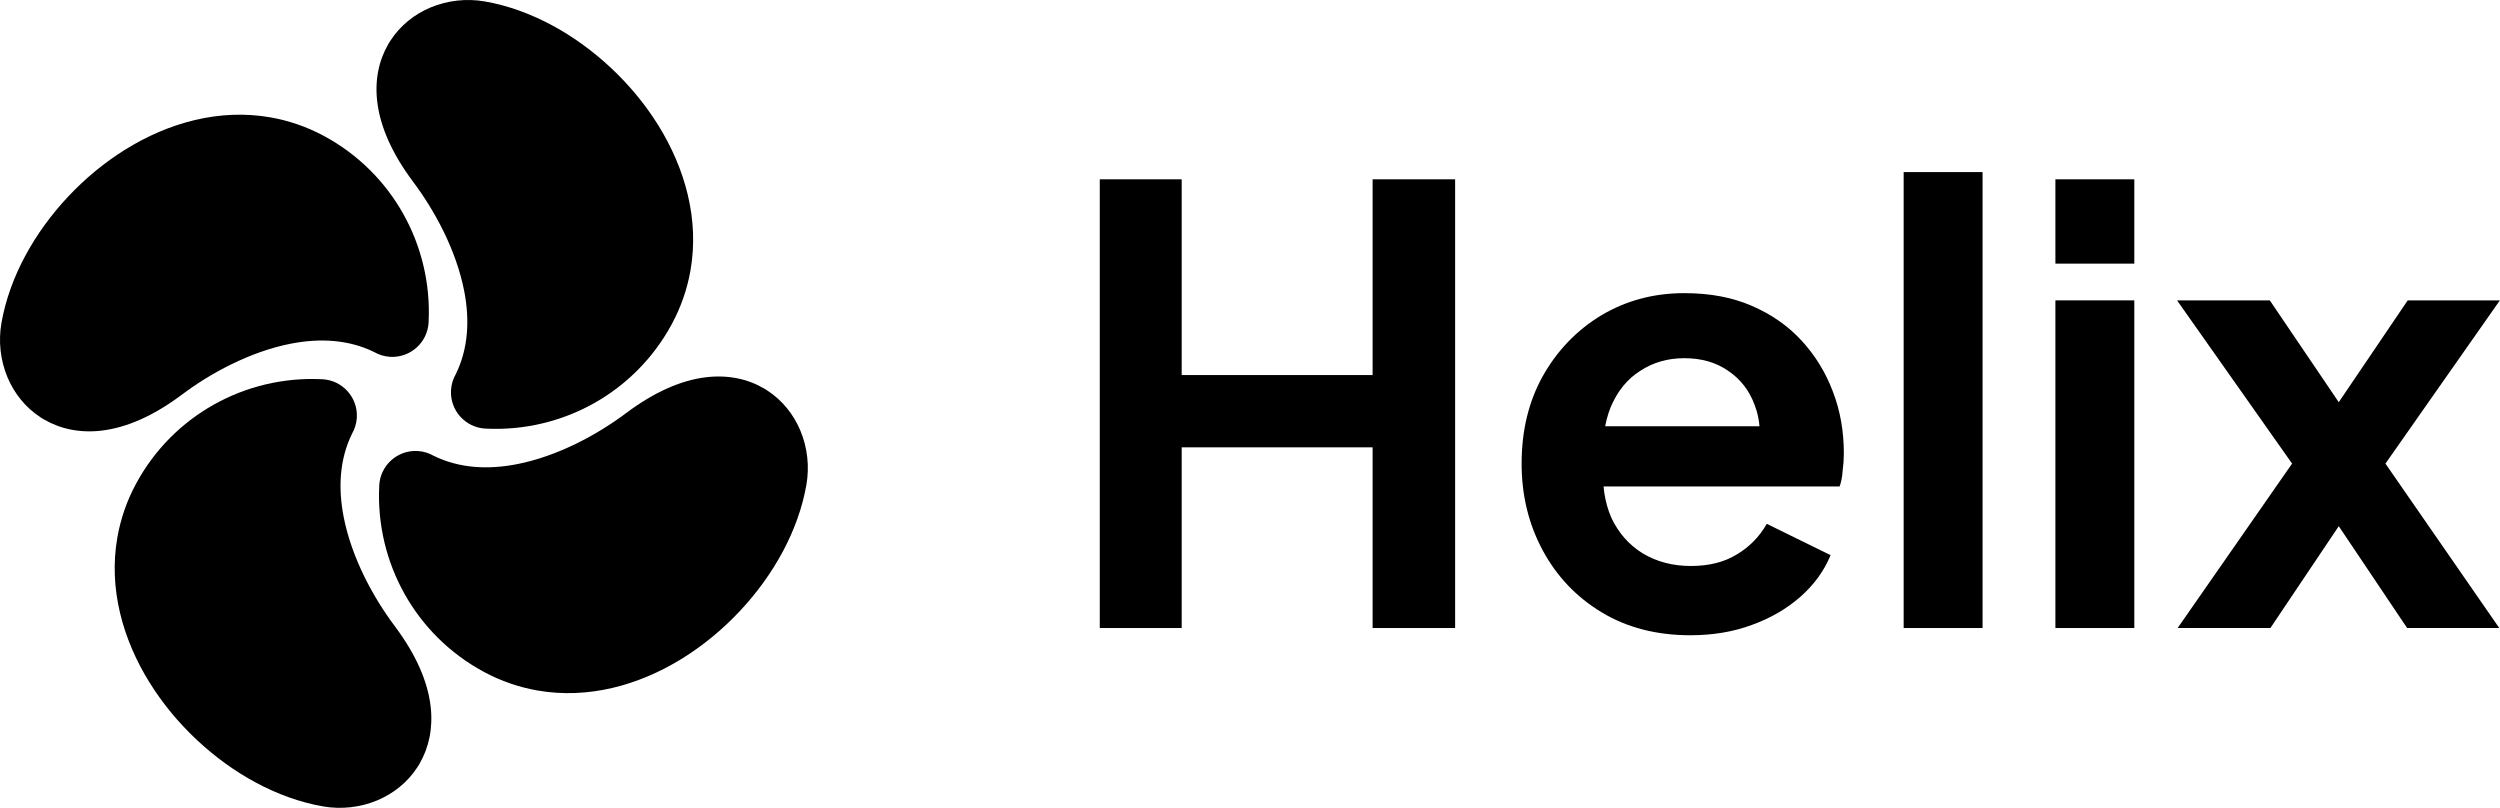
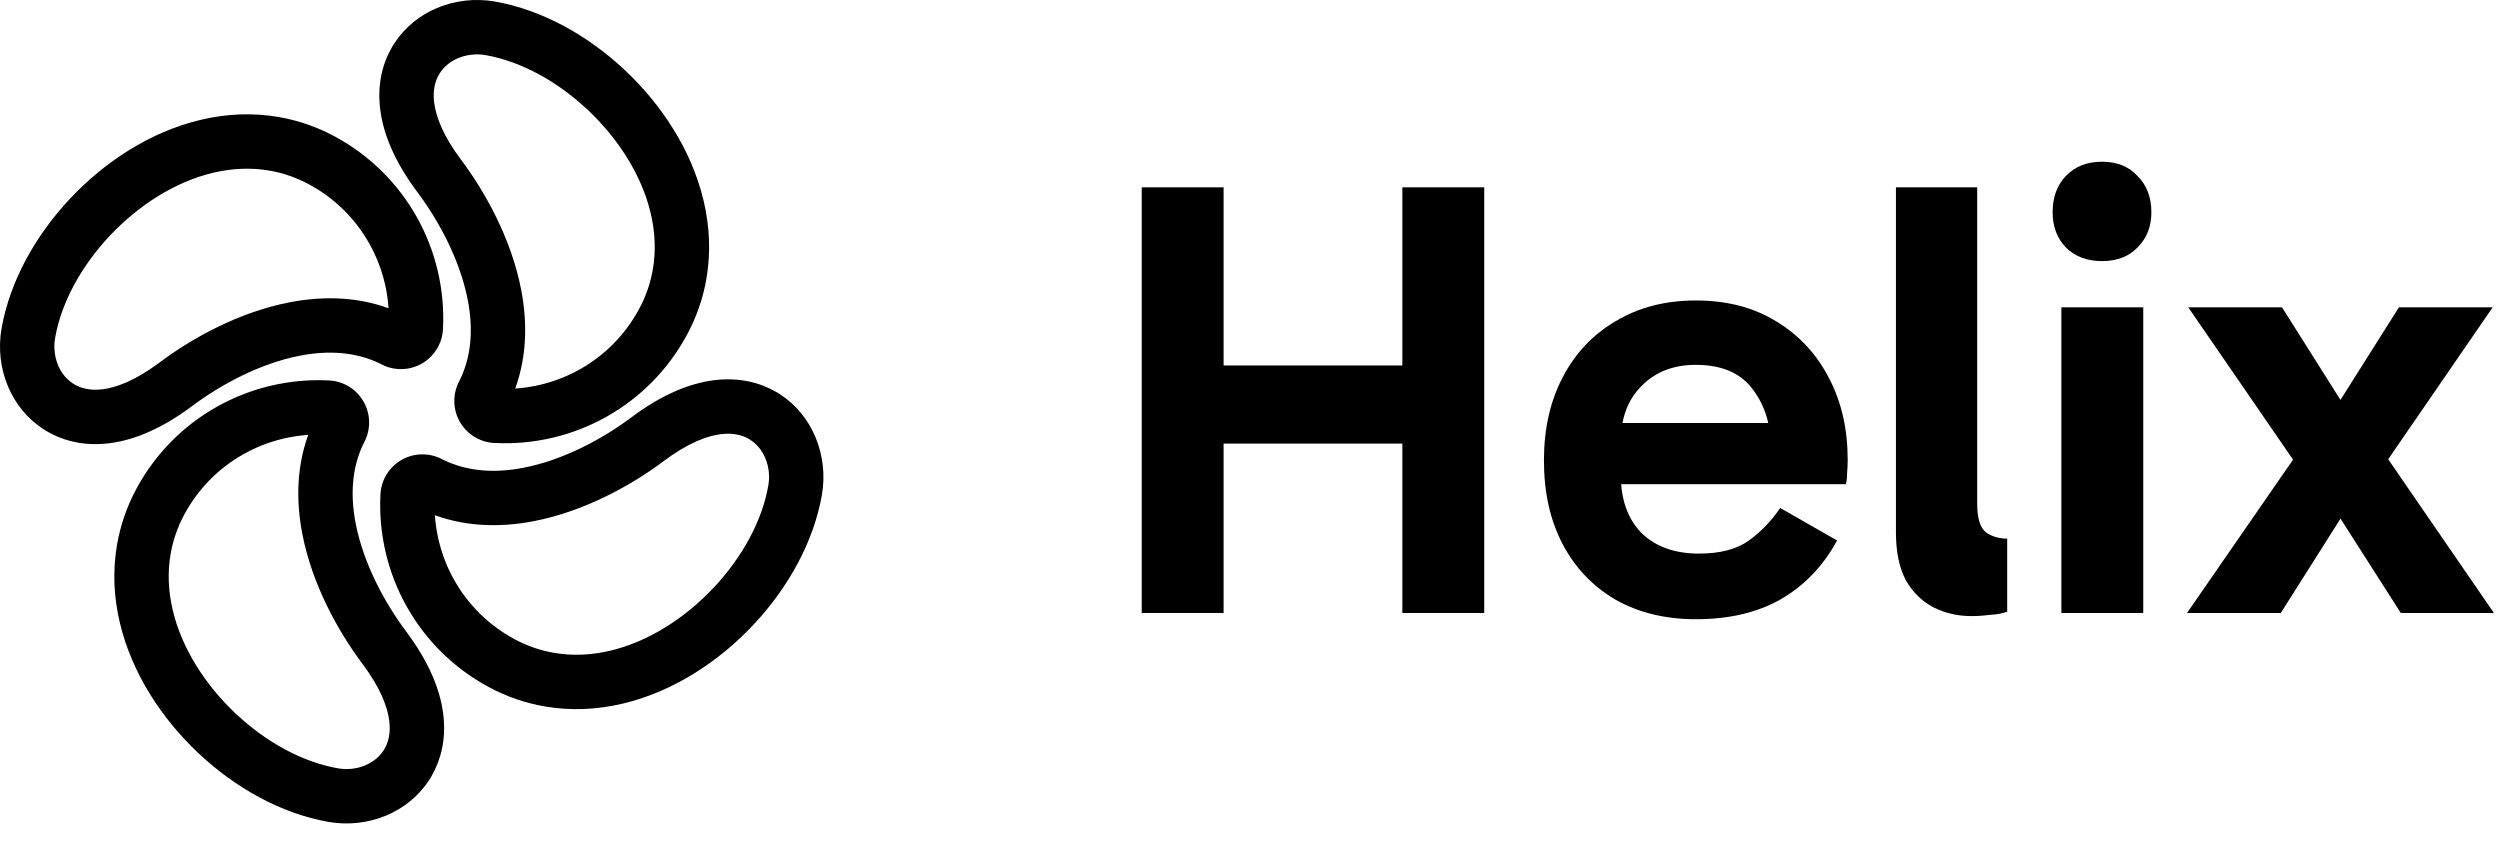
- <svg xmlns="http://www.w3.org/2000/svg" width="523" height="169" viewBox="0 0 523 169" fill="none">
-   <path d="M455.563 131.382L479.503 96.984L455.437 62.838H474.841L493.615 90.558H484.921L503.695 62.838H522.973L499.033 96.984L522.847 131.382H503.569L485.047 103.788H493.489L474.967 131.382H455.563Z" fill="black" />
-   <path d="M429.991 131.382V62.838H446.497V131.382H429.991ZM429.991 55.152V37.512H446.497V55.152H429.991Z" fill="black" />
-   <path d="M398.245 131.382V36H414.751V131.382H398.245Z" fill="black" />
-   <path d="M353.602 132.894C346.546 132.894 340.372 131.298 335.08 128.106C329.788 124.914 325.672 120.588 322.732 115.128C319.792 109.668 318.322 103.62 318.322 96.984C318.322 90.096 319.792 84.006 322.732 78.714C325.756 73.338 329.83 69.096 334.954 65.988C340.162 62.88 345.958 61.326 352.342 61.326C357.718 61.326 362.422 62.208 366.454 63.972C370.57 65.736 374.056 68.172 376.912 71.28C379.768 74.388 381.952 77.958 383.464 81.99C384.976 85.938 385.732 90.222 385.732 94.842C385.732 96.018 385.648 97.236 385.48 98.496C385.396 99.756 385.186 100.848 384.85 101.772H331.93V89.172H375.526L367.714 95.094C368.47 91.23 368.26 87.786 367.084 84.762C365.992 81.738 364.144 79.344 361.54 77.58C359.02 75.816 355.954 74.934 352.342 74.934C348.898 74.934 345.832 75.816 343.144 77.58C340.456 79.26 338.398 81.78 336.97 85.14C335.626 88.416 335.122 92.406 335.458 97.11C335.122 101.31 335.668 105.048 337.096 108.324C338.608 111.516 340.792 113.994 343.648 115.758C346.588 117.522 349.948 118.404 353.728 118.404C357.508 118.404 360.7 117.606 363.304 116.01C365.992 114.414 368.092 112.272 369.604 109.584L382.96 116.136C381.616 119.412 379.516 122.31 376.66 124.83C373.804 127.35 370.402 129.324 366.454 130.752C362.59 132.18 358.306 132.894 353.602 132.894Z" fill="black" />
-   <path d="M230.072 131.382V37.512H247.208V78.462H287.15V37.512H304.412V131.382H287.15V93.582H247.208V131.382H230.072Z" fill="black" />
-   <path d="M101.809 89.671C109.67 90.037 117.467 88.172 124.27 84.354L124.427 84.266C130.982 80.549 136.611 75.018 140.467 67.939L140.559 67.77L140.559 67.769C142.48 64.202 143.74 60.498 144.418 56.742L144.449 56.564L144.45 56.562C146.33 45.818 143.282 35.195 137.741 26.257L137.741 26.256C132.295 17.473 124.266 10.009 115.479 5.286L115.479 5.286C111.015 2.885 106.252 1.144 101.424 0.301L101.424 0.301C97.623 -0.363 93.611 0.075 90.039 1.579V1.579C86.754 2.963 83.764 5.277 81.665 8.528C81.574 8.658 81.482 8.797 81.393 8.945C81.337 9.038 81.285 9.132 81.236 9.227C79.254 12.633 78.367 16.753 78.928 21.356H78.928C79.553 26.487 81.974 32.097 86.453 38.065L86.453 38.066C90.861 43.938 95.44 52.27 97.111 60.886C98.291 66.975 97.968 72.953 95.341 78.295C94.77 79.293 94.413 80.442 94.349 81.67V81.67C94.129 85.863 97.352 89.443 101.551 89.665C101.637 89.669 101.723 89.671 101.809 89.671ZM104.162 80.698C107.189 73.59 107.313 66.099 105.971 59.173V59.172C103.961 48.804 98.605 39.226 93.673 32.658L93.674 32.658C89.851 27.565 88.27 23.411 87.887 20.266L87.887 20.266C87.541 17.43 88.127 15.257 89.122 13.617C89.135 13.594 89.149 13.57 89.162 13.547C89.18 13.521 89.197 13.495 89.214 13.469C90.22 11.884 91.699 10.682 93.462 9.922L93.546 9.886L93.546 9.886C95.499 9.063 97.753 8.812 99.869 9.181H99.869C103.628 9.838 107.477 11.221 111.201 13.223L111.202 13.224C118.604 17.203 125.459 23.569 130.068 31.003C134.751 38.556 136.969 46.954 135.56 55.008V55.008C135.053 57.898 134.095 60.743 132.612 63.497C129.559 69.163 125.078 73.56 119.85 76.494C115.072 79.176 109.665 80.63 104.162 80.698Z" fill="black" />
-   <path d="M112.438 144.45C123.099 146.316 133.639 143.33 142.533 137.871L142.743 137.741L142.744 137.741C151.528 132.295 158.991 124.266 163.714 115.479L163.826 115.27C166.169 110.866 167.868 106.178 168.699 101.424C169.363 97.624 168.925 93.611 167.42 90.039C166.037 86.756 163.724 83.764 160.473 81.666C160.349 81.579 160.214 81.49 160.069 81.401C159.974 81.343 159.877 81.289 159.779 81.239C156.371 79.255 152.25 78.366 147.644 78.928V78.928C142.514 79.554 136.903 81.974 130.935 86.453L130.935 86.453C125.062 90.861 116.73 95.44 108.114 97.111V97.111C102.026 98.291 96.049 97.968 90.707 95.343C89.703 94.768 88.555 94.414 87.333 94.349L87.333 94.349C83.137 94.127 79.557 97.352 79.335 101.551C79.331 101.638 79.329 101.724 79.329 101.81C78.963 109.671 80.828 117.468 84.646 124.271C88.392 130.945 94.014 136.67 101.23 140.559L101.23 140.559C104.854 142.511 108.62 143.782 112.438 144.45V144.45ZM137.82 130.178C130.312 134.786 121.982 136.959 113.99 135.56L113.99 135.56C111.102 135.054 108.257 134.096 105.503 132.612L105.503 132.612C99.837 129.559 95.44 125.078 92.506 119.85C89.824 115.072 88.37 109.666 88.302 104.162C95.41 107.189 102.901 107.314 109.827 105.971H109.828C120.197 103.961 129.775 98.604 136.343 93.674H136.343C141.435 89.852 145.589 88.27 148.734 87.887H148.734C151.57 87.541 153.743 88.127 155.384 89.121L155.438 89.154C155.469 89.174 155.501 89.195 155.532 89.215C157.14 90.236 158.356 91.746 159.114 93.546L159.114 93.547C159.937 95.499 160.188 97.753 159.819 99.868L159.819 99.869C159.162 103.628 157.779 107.477 155.776 111.202L155.776 111.202C151.797 118.603 145.431 125.459 137.997 130.068L137.82 130.178Z" fill="black" />
-   <path d="M67.577 168.699C71.377 169.363 75.39 168.924 78.961 167.42C82.245 166.036 85.238 163.722 87.336 160.47C87.422 160.347 87.513 160.21 87.604 160.06C87.657 159.972 87.707 159.882 87.754 159.792C89.711 156.436 90.605 152.389 90.098 147.865L90.072 147.644C89.456 142.594 87.102 137.078 82.755 131.214L82.547 130.934C78.139 125.062 73.56 116.73 71.889 108.114C70.709 102.026 71.032 96.049 73.658 90.707C74.213 89.737 74.562 88.632 74.643 87.457L74.651 87.334L74.651 87.333C74.873 83.137 71.648 79.557 67.449 79.336C67.365 79.331 67.281 79.329 67.197 79.329C59.334 78.962 51.535 80.826 44.73 84.647C38.055 88.393 32.33 94.013 28.441 101.231L28.441 101.231C26.489 104.855 25.218 108.62 24.55 112.438L24.55 112.438C22.669 123.183 25.718 133.805 31.259 142.743L31.259 142.743C36.705 151.528 44.735 158.991 53.521 163.715L53.521 163.715C57.985 166.115 62.747 167.856 67.577 168.699ZM75.454 159.114C73.5 159.937 71.246 160.188 69.132 159.819L69.131 159.819C65.372 159.162 61.523 157.779 57.798 155.776C50.396 151.797 43.541 145.432 38.931 137.997C34.249 130.443 32.03 122.045 33.44 113.991L33.441 113.99C33.946 111.102 34.904 108.258 36.388 105.503H36.388C39.393 99.926 43.782 95.579 48.906 92.645L49.15 92.506L49.151 92.506C53.928 89.824 59.334 88.371 64.838 88.302C61.811 95.41 61.686 102.902 63.029 109.828L63.029 109.828C65.039 120.197 70.396 129.774 75.326 136.342L75.504 136.58C79.198 141.564 80.736 145.638 81.113 148.734C81.459 151.57 80.873 153.743 79.878 155.385C79.868 155.402 79.859 155.418 79.849 155.435C79.827 155.467 79.806 155.499 79.785 155.532C78.764 157.14 77.254 158.355 75.454 159.114L75.454 159.114Z" fill="black" />
-   <path d="M9.211 87.755C12.621 89.743 16.745 90.634 21.356 90.072L21.356 90.072C26.406 89.456 31.922 87.102 37.786 82.756L38.065 82.547L38.066 82.547C43.938 78.139 52.27 73.56 60.886 71.889H60.886C66.974 70.71 72.952 71.032 78.294 73.658C79.259 74.21 80.364 74.562 81.546 74.644L81.669 74.651C85.863 74.871 89.443 71.648 89.665 67.449C89.669 67.365 89.671 67.281 89.671 67.198C90.038 59.335 88.174 51.535 84.353 44.73L84.353 44.73C80.607 38.055 74.987 32.33 67.769 28.441L67.769 28.441C64.145 26.489 60.38 25.22 56.563 24.55L56.562 24.55C45.818 22.67 35.195 25.718 26.257 31.259C17.472 36.705 10.009 44.735 5.285 53.521V53.521C2.885 57.985 1.144 62.748 0.301 67.576L0.301 67.576C-0.363 71.377 0.075 75.39 1.58 78.961C2.964 82.246 5.278 85.238 8.529 87.336C8.659 87.427 8.8 87.52 8.955 87.612L9.053 87.67C9.105 87.7 9.158 87.728 9.211 87.755ZM20.266 81.113C17.43 81.459 15.257 80.873 13.616 79.878C13.594 79.865 13.572 79.853 13.55 79.84C13.523 79.822 13.496 79.804 13.469 79.786C11.86 78.764 10.644 77.254 9.886 75.454L9.886 75.454C9.063 73.501 8.812 71.247 9.181 69.131V69.131C9.827 65.431 11.178 61.644 13.13 57.973L13.224 57.798V57.798C17.203 50.396 23.568 43.541 31.003 38.932C38.556 34.249 46.955 32.031 55.008 33.44L55.279 33.489C58.075 34.007 60.829 34.951 63.498 36.389C69.163 39.441 73.559 43.922 76.494 49.15L76.494 49.151C79.176 53.928 80.629 59.334 80.698 64.838C73.59 61.811 66.098 61.687 59.172 63.029H59.172C48.803 65.039 39.226 70.395 32.658 75.326L32.42 75.504C27.436 79.198 23.362 80.736 20.267 81.113L20.266 81.113Z" fill="black" />
-   <path d="M39 94.5L63.5 86H69.5L67.5 96.5V104L69.5 114L73.5 126.5L79.5 138L87.5 150.5L85.5 161L77 165L61.5 161L43 150.5L32.5 136L30.5 117L39 94.5Z" fill="black" />
-   <path d="M127.959 79.46L102.965 86.374L96.977 85.99L99.645 75.64L100.125 68.155L98.77 58.048L95.578 45.317L90.326 33.457L83.143 20.47L85.811 10.12L94.55 6.672L109.762 11.656L127.552 23.319L137.102 38.461L137.882 57.55L127.959 79.46Z" fill="black" />
-   <path d="M88.265 128.086L82.118 102.893L82.685 96.919L92.949 99.903L100.415 100.611L110.559 99.565L123.381 96.764L135.397 91.877L148.597 85.094L158.861 88.077L162.04 96.917L156.593 111.969L144.392 129.395L128.965 138.478L109.861 138.674L88.265 128.086Z" fill="black" />
-   <path d="M80.19 40.528L86.438 65.697L85.894 71.672L75.618 68.73L68.149 68.051L58.009 69.138L45.199 71.99L33.203 76.924L20.03 83.76L9.754 80.817L6.54 71.99L11.927 56.916L24.058 39.442L39.449 30.298L58.552 30.026L80.19 40.528Z" fill="black" />
+ <svg xmlns="http://www.w3.org/2000/svg" width="80" height="27" viewBox="0 0 80 27" fill="none">
+   <path d="M15.863 14.002C17.074 14.059 18.275 13.771 19.323 13.183L19.347 13.169C20.357 12.596 21.224 11.743 21.818 10.651L21.832 10.625L21.832 10.625C22.128 10.075 22.322 9.504 22.427 8.925L22.431 8.897L22.431 8.897C22.721 7.24 22.252 5.602 21.398 4.224L21.398 4.224C20.559 2.869 19.322 1.718 17.969 0.99L17.969 0.99C17.281 0.62 16.548 0.351 15.804 0.221L15.804 0.221C15.219 0.119 14.601 0.186 14.05 0.418V0.418C13.544 0.632 13.084 0.989 12.761 1.49C12.746 1.51 12.732 1.532 12.719 1.554C12.71 1.569 12.702 1.583 12.694 1.598C12.389 2.123 12.252 2.758 12.339 3.468H12.339C12.435 4.259 12.808 5.125 13.498 6.045L13.498 6.045C14.177 6.95 14.882 8.235 15.14 9.564C15.322 10.503 15.272 11.425 14.867 12.248C14.779 12.402 14.724 12.579 14.714 12.769V12.769C14.68 13.415 15.177 13.967 15.824 14.002C15.837 14.002 15.85 14.003 15.863 14.002ZM16.226 12.619C16.692 11.523 16.711 10.368 16.505 9.3V9.3C16.195 7.701 15.37 6.224 14.61 5.211L14.61 5.211C14.021 4.426 13.778 3.785 13.719 3.3L13.719 3.3C13.666 2.863 13.756 2.528 13.909 2.275C13.911 2.271 13.913 2.268 13.915 2.264C13.918 2.26 13.921 2.256 13.923 2.252C14.078 2.008 14.306 1.822 14.578 1.705L14.591 1.699L14.591 1.699C14.892 1.573 15.239 1.534 15.565 1.591H15.565C16.144 1.692 16.736 1.905 17.31 2.214L17.31 2.214C18.45 2.828 19.506 3.809 20.216 4.956C20.938 6.12 21.279 7.415 21.062 8.657V8.657C20.984 9.103 20.837 9.542 20.608 9.966C20.138 10.84 19.448 11.518 18.642 11.971C17.906 12.384 17.073 12.608 16.226 12.619Z" fill="black" stroke="black" stroke-width="0.35" stroke-miterlimit="2.613" stroke-linecap="round" stroke-linejoin="round" />
+   <path d="M17.453 22.432C19.097 22.719 20.723 22.259 22.094 21.419L22.126 21.399L22.126 21.398C23.481 20.56 24.632 19.323 25.36 17.969L25.377 17.937C25.738 17.259 26.001 16.537 26.129 15.804C26.231 15.219 26.163 14.601 25.931 14.051C25.718 13.545 25.361 13.084 24.86 12.761C24.841 12.748 24.82 12.734 24.798 12.72C24.783 12.711 24.768 12.703 24.753 12.695C24.228 12.39 23.592 12.253 22.882 12.339V12.339C22.091 12.436 21.226 12.808 20.305 13.498L20.305 13.498C19.4 14.177 18.115 14.883 16.786 15.14V15.14C15.848 15.322 14.926 15.272 14.102 14.868C13.947 14.779 13.77 14.725 13.582 14.715L13.582 14.715C12.935 14.68 12.383 15.177 12.349 15.824C12.348 15.837 12.348 15.851 12.348 15.864C12.291 17.075 12.579 18.276 13.168 19.324C13.745 20.352 14.612 21.234 15.725 21.832L15.725 21.833C16.284 22.133 16.864 22.329 17.453 22.432V22.432ZM21.367 20.233C20.209 20.943 18.925 21.278 17.693 21.062L17.692 21.062C17.247 20.985 16.808 20.837 16.384 20.608L16.384 20.608C15.51 20.138 14.832 19.448 14.38 18.643C13.966 17.907 13.742 17.074 13.731 16.226C14.827 16.692 15.983 16.712 17.051 16.505H17.051C18.65 16.195 20.127 15.37 21.139 14.611H21.139C21.924 14.022 22.565 13.778 23.05 13.719H23.05C23.487 13.666 23.823 13.756 24.076 13.909L24.084 13.914C24.089 13.918 24.093 13.921 24.098 13.924C24.346 14.081 24.534 14.314 24.651 14.591L24.651 14.591C24.777 14.892 24.816 15.239 24.759 15.565L24.759 15.565C24.658 16.144 24.445 16.737 24.136 17.311L24.136 17.311C23.522 18.451 22.541 19.507 21.394 20.217L21.367 20.233Z" fill="black" stroke="black" stroke-width="0.35" stroke-miterlimit="2.613" stroke-linecap="round" stroke-linejoin="round" />
+   <path d="M10.546 26.129C11.132 26.231 11.75 26.164 12.3 25.932C12.806 25.718 13.267 25.361 13.59 24.86C13.603 24.841 13.617 24.82 13.631 24.797C13.639 24.783 13.647 24.769 13.654 24.755C13.955 24.238 14.093 23.614 14.015 22.916L14.011 22.882C13.916 22.103 13.554 21.253 12.884 20.349L12.852 20.305C12.173 19.4 11.468 18.115 11.21 16.786C11.029 15.848 11.078 14.926 11.483 14.102C11.568 13.953 11.622 13.782 11.635 13.601L11.636 13.582L11.636 13.582C11.67 12.935 11.173 12.383 10.526 12.349C10.513 12.348 10.501 12.348 10.488 12.348C9.277 12.291 8.075 12.579 7.027 13.168C5.999 13.745 5.117 14.612 4.518 15.725L4.518 15.725C4.217 16.284 4.022 16.864 3.919 17.453L3.919 17.453C3.629 19.11 4.099 20.748 4.952 22.126L4.952 22.126C5.791 23.481 7.028 24.632 8.381 25.36L8.381 25.36C9.069 25.73 9.802 25.999 10.546 26.129ZM11.759 24.651C11.459 24.778 11.111 24.817 10.786 24.759L10.786 24.759C10.207 24.658 9.614 24.445 9.04 24.136C7.9 23.523 6.844 22.541 6.134 21.395C5.413 20.23 5.071 18.935 5.288 17.693L5.288 17.693C5.366 17.247 5.514 16.809 5.742 16.384H5.742C6.205 15.524 6.881 14.853 7.67 14.401L7.708 14.38L7.708 14.38C8.444 13.966 9.276 13.742 10.124 13.731C9.658 14.827 9.639 15.983 9.846 17.051L9.846 17.051C10.155 18.65 10.98 20.127 11.74 21.139L11.767 21.176C12.336 21.945 12.573 22.573 12.631 23.05C12.684 23.488 12.594 23.823 12.441 24.076C12.439 24.078 12.438 24.081 12.436 24.084C12.433 24.088 12.43 24.093 12.427 24.099C12.269 24.346 12.037 24.534 11.759 24.651L11.759 24.651Z" fill="black" stroke="black" stroke-width="0.35" stroke-miterlimit="2.613" stroke-linecap="round" stroke-linejoin="round" />
+   <path d="M1.595 13.654C2.121 13.96 2.757 14.098 3.468 14.011L3.468 14.011C4.247 13.916 5.097 13.554 6.001 12.884L6.045 12.852L6.045 12.852C6.95 12.173 8.235 11.468 9.563 11.21H9.563C10.502 11.029 11.424 11.078 12.248 11.483C12.396 11.568 12.567 11.622 12.749 11.635L12.768 11.636C13.415 11.67 13.967 11.173 14.001 10.526C14.002 10.513 14.002 10.501 14.002 10.488C14.059 9.276 13.771 8.075 13.182 7.027L13.182 7.027C12.604 5.999 11.738 5.117 10.625 4.518L10.625 4.518C10.066 4.217 9.485 4.022 8.897 3.918L8.897 3.918C7.24 3.629 5.602 4.098 4.224 4.952C2.869 5.791 1.718 7.028 0.99 8.381V8.381C0.62 9.069 0.351 9.802 0.221 10.546L0.221 10.546C0.119 11.131 0.186 11.75 0.418 12.3C0.632 12.806 0.989 13.266 1.49 13.59C1.51 13.604 1.532 13.618 1.556 13.632L1.571 13.641C1.579 13.646 1.587 13.65 1.595 13.654ZM3.3 12.631C2.862 12.684 2.527 12.594 2.274 12.441C2.271 12.439 2.268 12.437 2.264 12.435C2.26 12.432 2.256 12.429 2.252 12.427C2.004 12.269 1.816 12.037 1.699 11.759L1.699 11.759C1.572 11.459 1.534 11.111 1.591 10.786V10.785C1.69 10.216 1.898 9.632 2.199 9.067L2.214 9.04V9.04C2.827 7.9 3.809 6.844 4.956 6.134C6.12 5.412 7.415 5.071 8.657 5.288L8.699 5.295C9.13 5.375 9.555 5.521 9.966 5.742C10.84 6.212 11.518 6.902 11.97 7.708L11.97 7.708C12.384 8.444 12.608 9.276 12.618 10.124C11.522 9.658 10.367 9.639 9.299 9.846H9.299C7.7 10.155 6.224 10.98 5.211 11.74L5.174 11.767C4.405 12.336 3.777 12.573 3.3 12.631L3.3 12.631Z" fill="black" stroke="black" stroke-width="0.35" stroke-miterlimit="2.613" stroke-linecap="round" stroke-linejoin="round" />
+   <path d="M76.825 19.615L74.525 16.015H75.265L72.985 19.615H69.985L73.705 14.235L73.725 15.215L70.025 9.835H73.025L75.285 13.415H74.505L76.765 9.835H79.765L76.065 15.215L76.105 14.235L79.805 19.615H76.825Z" fill="black" />
+   <path d="M68.584 19.615H65.964V9.835H68.584V19.615ZM65.684 6.795C65.684 6.315 65.824 5.928 66.104 5.635C66.397 5.328 66.784 5.175 67.264 5.175C67.744 5.175 68.124 5.328 68.404 5.635C68.697 5.928 68.844 6.315 68.844 6.795C68.844 7.248 68.697 7.622 68.404 7.915C68.124 8.208 67.744 8.355 67.264 8.355C66.784 8.355 66.397 8.208 66.104 7.915C65.824 7.622 65.684 7.248 65.684 6.795Z" fill="black" />
+   <path d="M63.09 19.715C62.65 19.715 62.243 19.622 61.87 19.435C61.51 19.248 61.217 18.962 60.99 18.575C60.777 18.175 60.67 17.662 60.67 17.035V5.995H63.27V16.115C63.27 16.581 63.363 16.888 63.55 17.035C63.737 17.168 63.963 17.235 64.23 17.235V19.575C64.083 19.628 63.903 19.662 63.69 19.675C63.49 19.701 63.29 19.715 63.09 19.715Z" fill="black" />
+   <path d="M54.266 19.815C53.293 19.815 52.44 19.608 51.706 19.195C50.973 18.768 50.406 18.175 50.006 17.415C49.606 16.655 49.406 15.762 49.406 14.735C49.406 13.722 49.606 12.835 50.006 12.075C50.406 11.302 50.973 10.702 51.706 10.275C52.44 9.835 53.293 9.615 54.266 9.615C55.253 9.615 56.106 9.835 56.826 10.275C57.56 10.715 58.126 11.322 58.526 12.095C58.926 12.855 59.126 13.728 59.126 14.715C59.126 14.862 59.12 15.008 59.106 15.155C59.106 15.288 59.093 15.402 59.066 15.495H51.546V13.535H57.086L56.686 14.475C56.686 13.648 56.486 12.975 56.086 12.455C55.7 11.935 55.093 11.675 54.266 11.675C53.546 11.675 52.966 11.902 52.526 12.355C52.086 12.795 51.866 13.388 51.866 14.135V15.195C51.866 15.982 52.086 16.602 52.526 17.055C52.98 17.495 53.593 17.715 54.366 17.715C55.046 17.715 55.58 17.575 55.966 17.295C56.353 17.015 56.686 16.668 56.966 16.255L58.786 17.295C58.346 18.108 57.746 18.735 56.986 19.175C56.24 19.602 55.333 19.815 54.266 19.815Z" fill="black" />
+   <path d="M44.875 19.615V5.995H47.495V19.615H44.875ZM36.535 19.615V5.995H39.155V19.615H36.535ZM38.235 14.195V11.695H45.735V14.195H38.235Z" fill="black" />
</svg>
